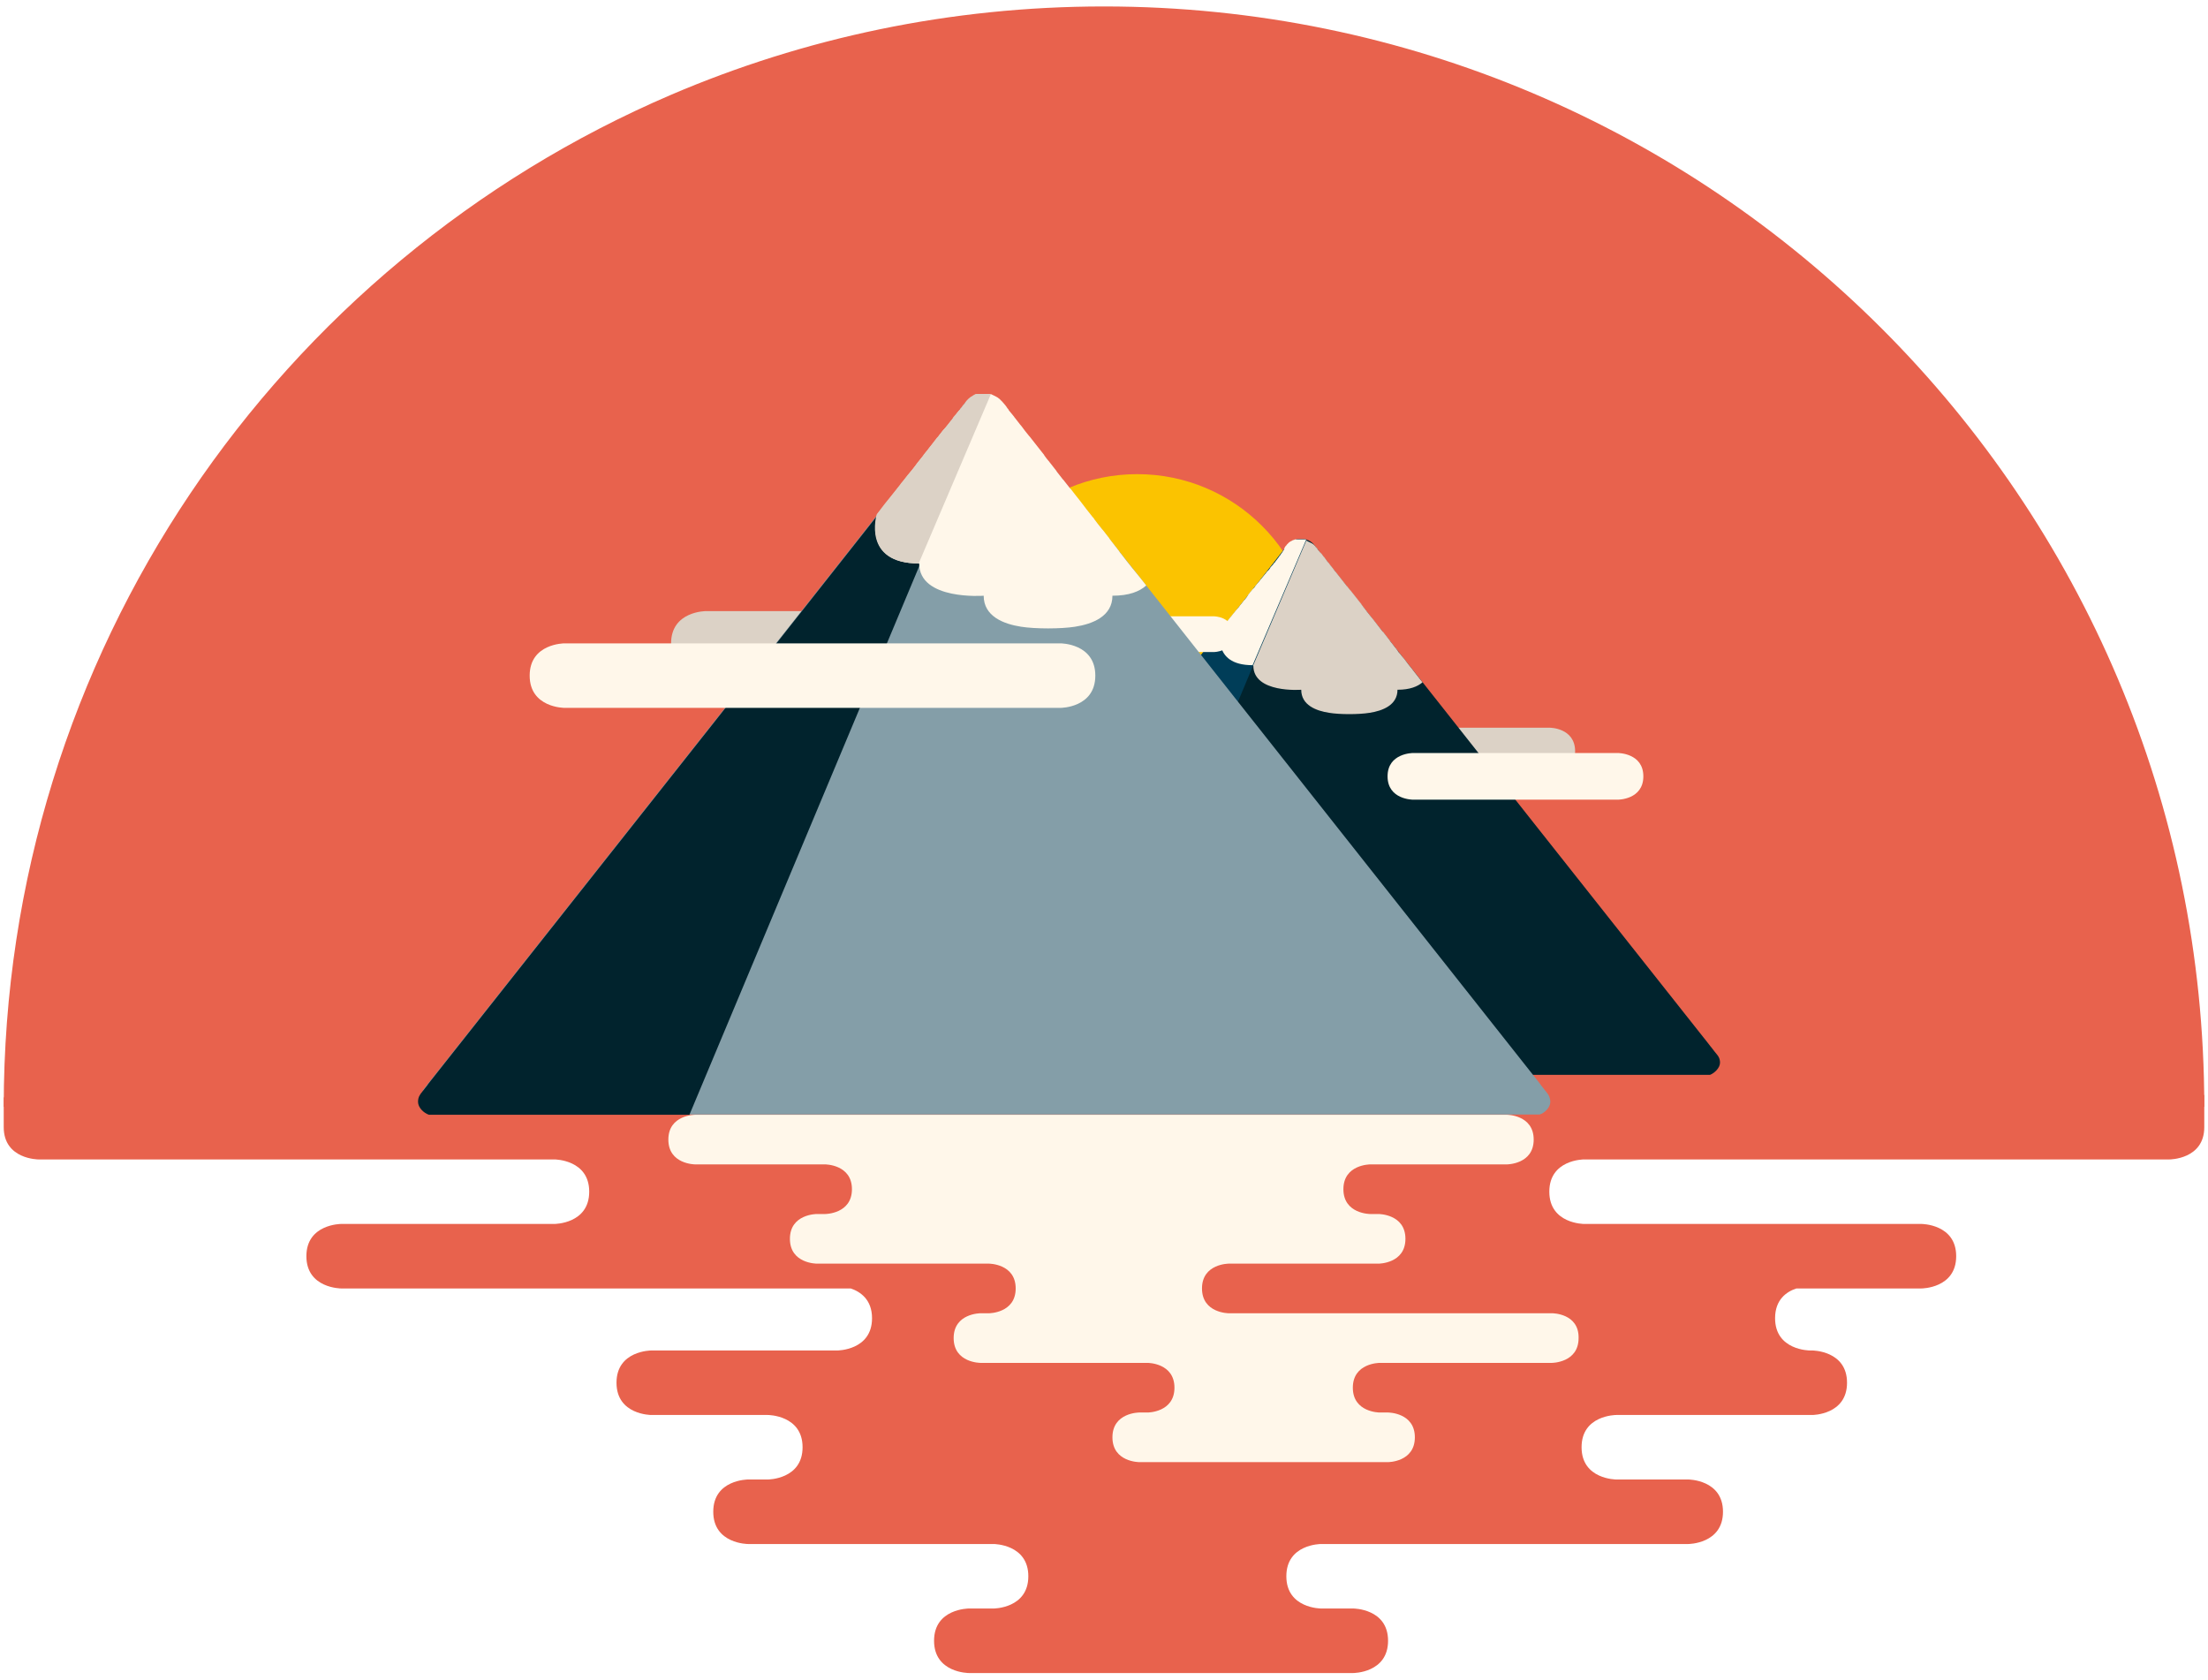
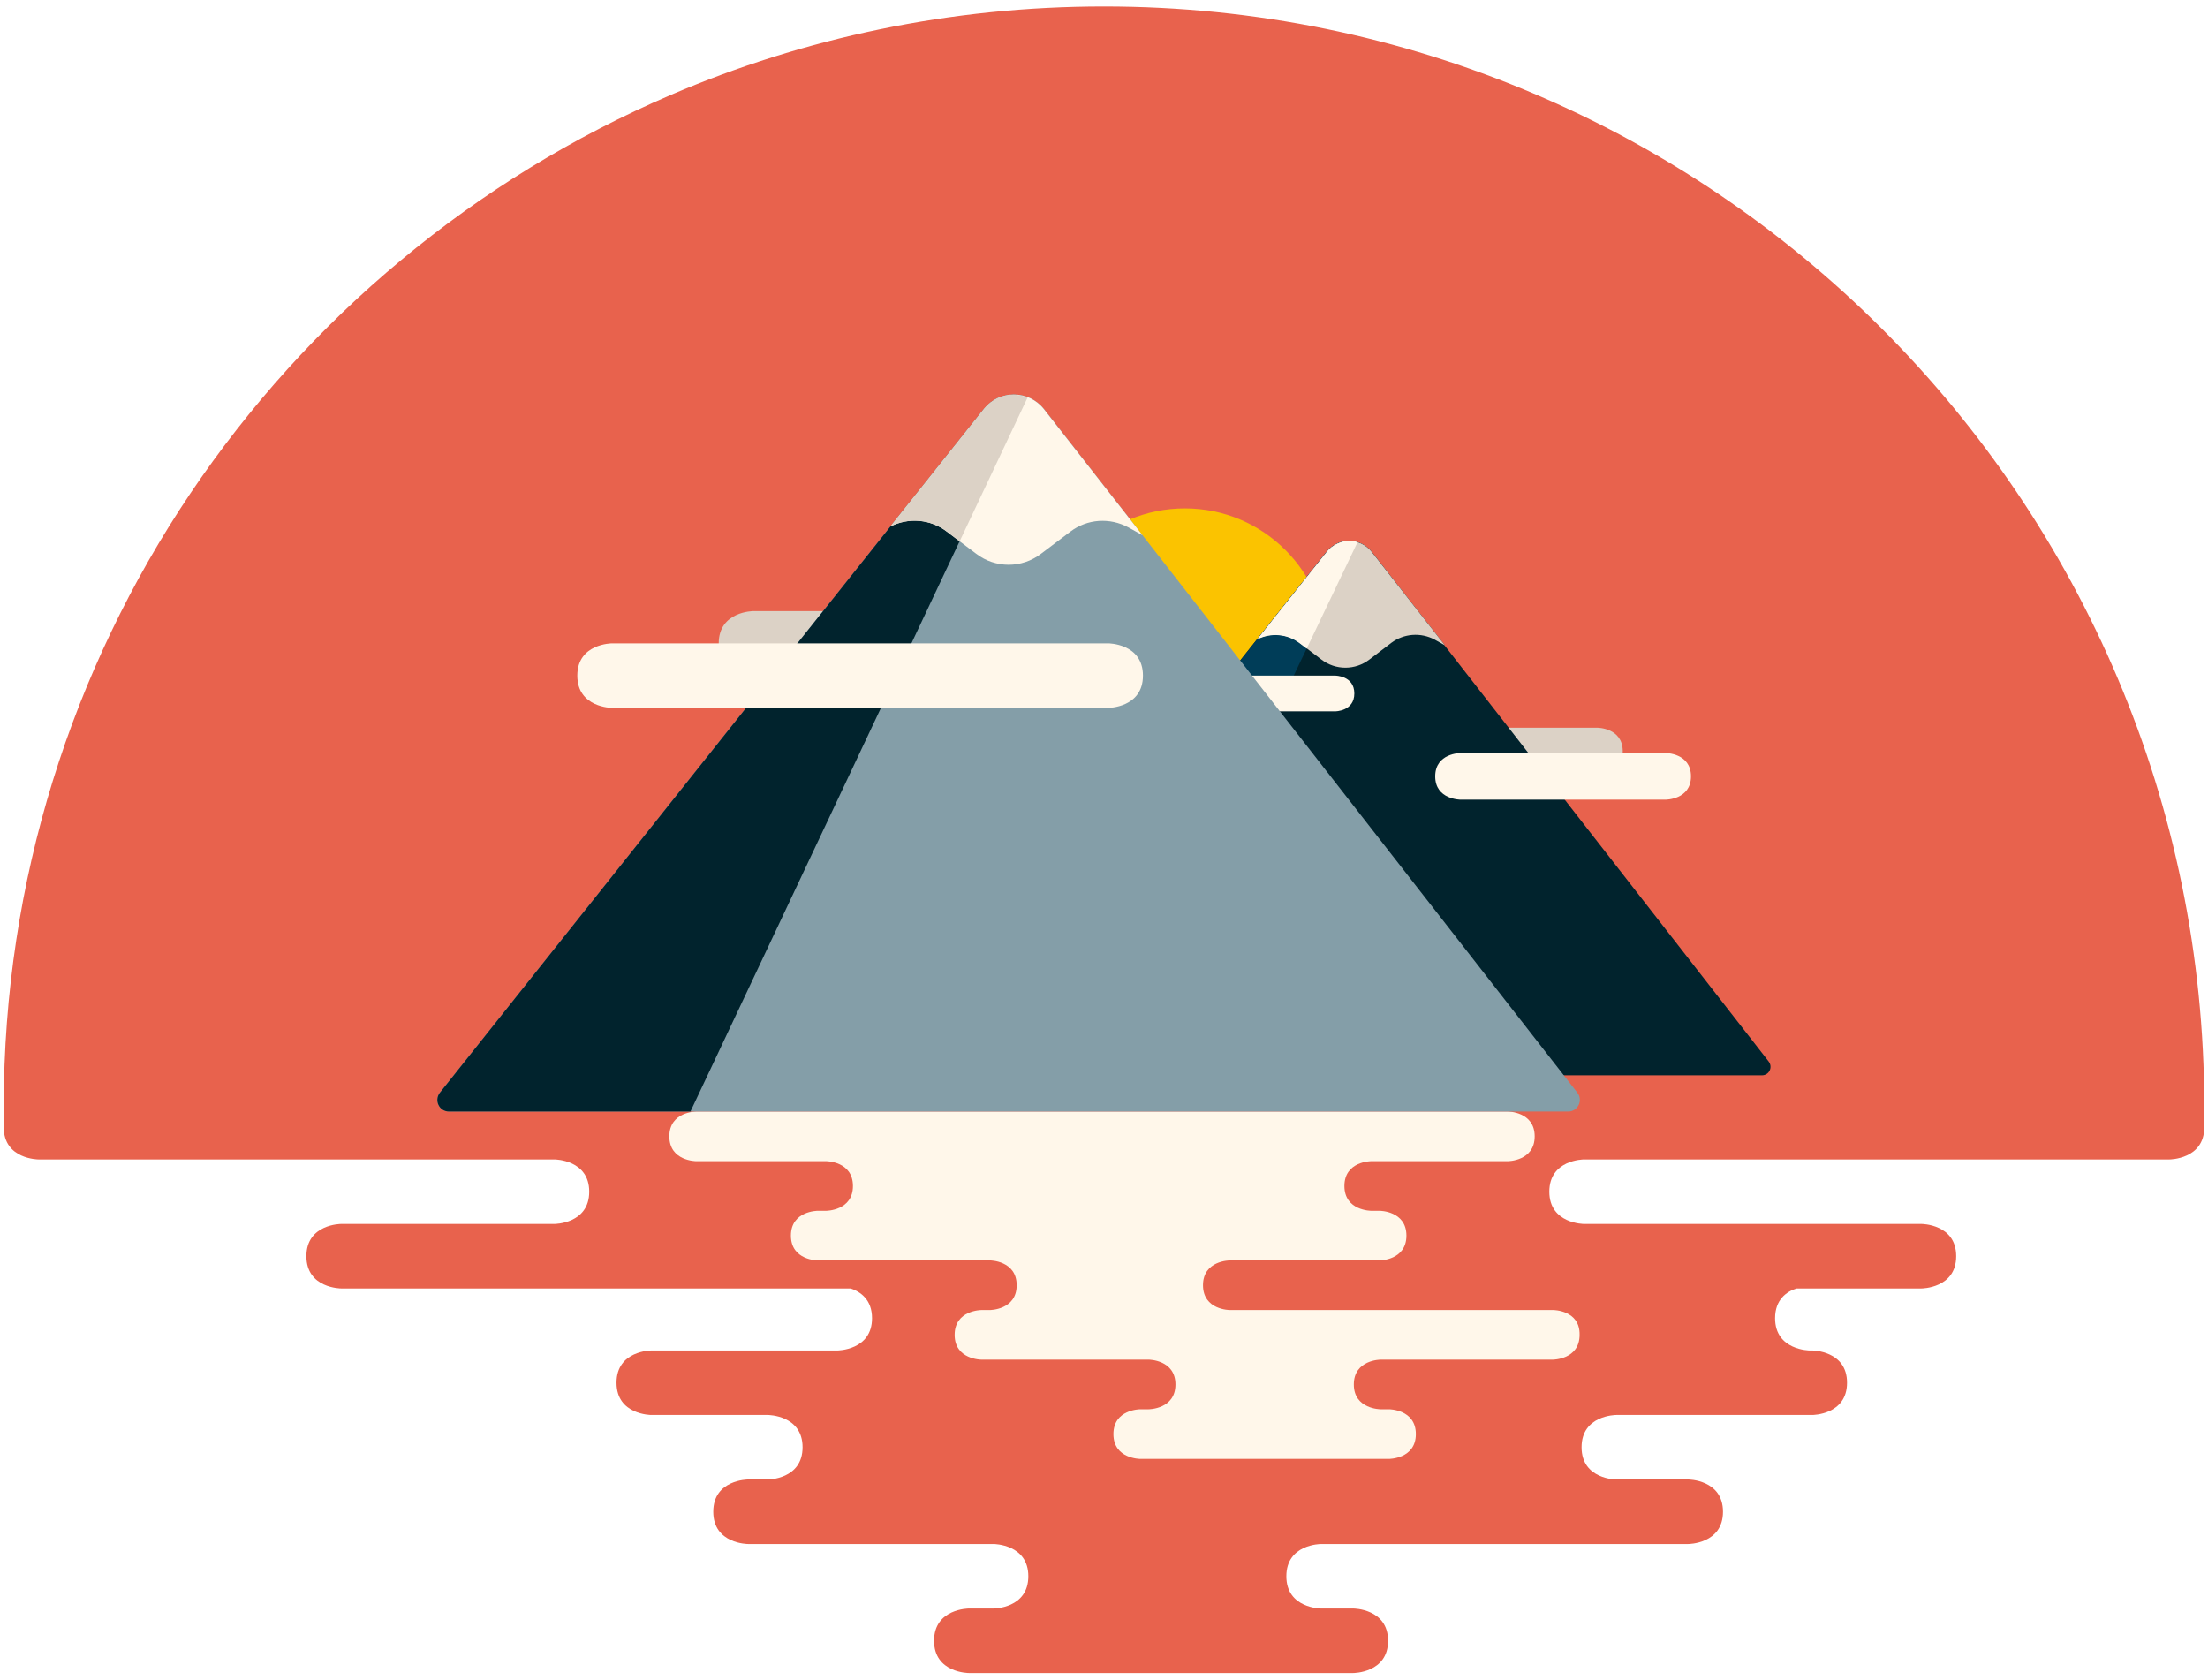
<svg xmlns="http://www.w3.org/2000/svg" version="1.1" id="Layer_1" x="0px" y="0px" viewBox="0 0 890 676.9" style="enable-background:new 0 0 890 676.9;" xml:space="preserve">
  <style type="text/css">
- 	.st0{fill:#E8624D;}
- 	.st1{fill:#DCD2C6;}
+ 	.st0{fill:#FFB000;}
+ 	.st1{fill:#E8624D;}
	.st2{fill:#FBC300;}
- 	.st3{fill:#01232D;}
- 	.st4{fill:#FFF7EA;}
+ 	.st3{fill:#DCD2C6;}
+ 	.st4{fill:#01232D;}
	.st5{fill:#003D58;}
- 	.st6{fill:#849EA8;}
+ 	.st6{fill:#FFF7EA;}
+ 	.st7{fill:#849EA8;}
</style>
+   <circle class="st0" cx="477.6" cy="262.2" r="71.1" />
+   <path class="st1" d="M270.5,38.2C324,15.3,383,2.6,445,2.6c244.9,0,443.5,198.6,443.5,443.5c0.5-0.5-886.5-0.5-887,0  C1.5,263.1,112.3,106,270.5,38.2" />
+   <path class="st1" d="M774.5,493.3h-136c0,0-14,0-14-13c0-12.9,13.7-13,14-13h236c0,0,14,0,14-13s0-13,0-13h-662h-12l-213,1  c0,0,0-1,0,12s14,13,14,13h208c0.2,0,14,0.1,14,13c0,13-14,13-14,13h-86c0,0-14,0-14,13c0,13,14,13,14,13h205.4  c3.9,1.3,8.6,4.5,8.6,12c0,13-14,13-14,13h-75c0,0-14,0-14,13s14,13,14,13h47c0.2,0,14,0.1,14,13c0,13-14,13-14,13h-8  c0,0-14,0-14,13s14,13,14,13h99c0.2,0,14,0.1,14,13c0,13-14,13-14,13h-10c0,0-14,0-14,13s14,13,14,13h39h9h107c0,0,14,0,14-13  s-14-13-14-13h-13c0,0-14,0-14-13c0-12.9,13.7-13,14-13h148c0,0,14,0,14-13s-14-13-14-13h-29c0,0-14,0-14-13c0-12.9,13.7-13,14-13  h79c0,0,14,0,14-13s-14-13-14-13h-1c0,0-14,0-14-13c0-7.5,4.6-10.7,8.6-12h50.4c0,0,14,0,14-13C788.5,493.3,774.5,493.3,774.5,493.3  z" />
+   <circle class="st2" cx="477.6" cy="262.2" r="57.3" />
+   <path class="st3" d="M643.9,293.3H522.1l0,0h-23.2c0,0-10.1,0-10.1,9.4s10.1,9.4,10.1,9.4h121.8l0,0h23.2c0,0,10.2,0,10.2-9.4  C654,293.3,643.9,293.3,643.9,293.3z" />
  <g>
-     <path class="st0" d="M270.5,38.2C324,15.3,383,2.6,445,2.6c244.9,0,443.5,198.6,443.5,443.5c0.5-0.5-886.5-0.5-887,0   C1.5,263.1,112.3,106,270.5,38.2" />
-     <path class="st0" d="M774.5,493.3h-136c0,0-14,0-14-13c0-12.9,13.7-13,14-13h236c0,0,14,0,14-13s0-13,0-13h-662h-12l-213,1   c0,0,0-1,0,12s14,13,14,13h208c0.2,0,14,0.1,14,13c0,13-14,13-14,13h-86c0,0-14,0-14,13c0,13,14,13,14,13h205.4   c3.9,1.3,8.6,4.5,8.6,12c0,13-14,13-14,13h-75c0,0-14,0-14,13s14,13,14,13h47c0.2,0,14,0.1,14,13c0,13-14,13-14,13h-8   c0,0-14,0-14,13s14,13,14,13h99c0.2,0,14,0.1,14,13c0,13-14,13-14,13h-10c0,0-14,0-14,13s14,13,14,13h39h9h107c0,0,14,0,14-13   s-14-13-14-13h-13c0,0-14,0-14-13c0-12.9,13.7-13,14-13h148c0,0,14,0,14-13s-14-13-14-13h-29c0,0-14,0-14-13c0-12.9,13.7-13,14-13   h79c0,0,14,0,14-13s-14-13-14-13h-1c0,0-14,0-14-13c0-7.5,4.6-10.7,8.6-12h50.4c0,0,14,0,14-13   C788.5,493.3,774.5,493.3,774.5,493.3z" />
-     <path class="st1" d="M624.7,293.3l-121.8,0v0h-23.2c0,0-10.1,0-10.1,9.4c0,9.4,10.1,9.4,10.1,9.4h121.8l0,0h23.2   c0,0,10.2,0,10.2-9.4C634.8,293.3,624.7,293.3,624.7,293.3z" />
-     <circle class="st2" cx="458.4" cy="262.2" r="71.1" />
-     <path class="st3" d="M693.3,428.3c0-0.9-0.2-1.7-0.6-2.4c-0.1-0.1-0.3-0.5-0.4-0.6c-0.8-1-1.7-2.1-2.6-3.3h0c0-0.1-0.1-0.1-0.1-0.1   c-0.3-0.4-0.7-0.9-1-1.3C660.3,384.9,578.8,281.9,529.2,219c-1.4-1.3-2.6-1.6-3.5-1.6c-0.4,0-1.6,0-2.3,0c-1.2,0-3.3,0.6-5.6,3.9   c-3.7,5.2-167.3,211.9-167.3,211.9h130.3h43.7h161h0.1h0.8h1.9c0.3,0,0.6,0,1,0C691.1,432.5,693.3,430.4,693.3,428.3z" />
-     <path class="st4" d="M652.2,303.5l-59.5,0v0h-23.2c0,0-10.2,0-10.2,9.4c0,9.4,10.2,9.4,10.2,9.4h82.7c0,0,10.2,0,10.2-9.4   C662.4,303.5,652.2,303.5,652.2,303.5z" />
-     <path class="st1" d="M517.6,221.5c0,0-0.1,0.1-0.1,0.1c0,0-0.1,0.1-0.1,0.1c0,0.1-0.1,0.1-0.1,0.2c0,0.1-0.1,0.1-0.1,0.2   c0,0.1-0.1,0.1-0.1,0.2c-0.1,0.1-0.1,0.2-0.2,0.2c0,0.1-0.1,0.1-0.1,0.2c-0.1,0.1-0.1,0.2-0.2,0.3c-0.1,0.1-0.1,0.1-0.2,0.2   c-0.1,0.1-0.2,0.2-0.2,0.3c-0.1,0.1-0.1,0.1-0.2,0.2c-0.1,0.1-0.2,0.2-0.3,0.4c-0.1,0.1-0.1,0.2-0.2,0.3c-0.1,0.1-0.2,0.2-0.3,0.3   c-0.1,0.1-0.2,0.3-0.3,0.4c-0.1,0.1-0.1,0.2-0.2,0.3c-0.1,0.2-0.2,0.3-0.4,0.5c-0.1,0.1-0.2,0.2-0.3,0.4c-0.1,0.1-0.2,0.3-0.3,0.4   c-0.1,0.1-0.2,0.3-0.3,0.4c-0.1,0.1-0.2,0.2-0.3,0.4c-0.2,0.2-0.3,0.4-0.5,0.6c0,0-0.1,0.1-0.1,0.1c-0.2,0.3-0.4,0.5-0.6,0.8   c-0.1,0.1-0.1,0.2-0.2,0.3c-0.2,0.2-0.3,0.4-0.5,0.7c-0.1,0.1-0.2,0.2-0.3,0.3c-4.4,5.6-10.7,13.6-18.3,23.3   c0,0-4.5,14.7,12.6,14.7c0,11.2,19.3,9.7,19.3,9.7c0,6.2,6,8.5,11.3,9.3c4.2,0.7,11.9,0.7,16.2,0c5.3-0.8,11.3-3.1,11.3-9.3   c5,0,8.1-1.3,10.1-3c0,0-0.1-0.1-0.1-0.1c-1.2-1.5-2.4-3.1-3.6-4.6c-0.1-0.1-0.2-0.3-0.3-0.4c-1.2-1.5-2.4-3-3.5-4.5   c0,0-0.1-0.1-0.1-0.1c-0.1-0.2-0.3-0.3-0.4-0.5c-0.1-0.1-0.1-0.2-0.2-0.2c-0.2-0.3-0.5-0.6-0.7-0.9c-0.2-0.2-0.4-0.5-0.6-0.7   c-0.2-0.2-0.4-0.4-0.5-0.7c-0.2-0.2-0.3-0.4-0.5-0.7c-0.2-0.2-0.3-0.4-0.5-0.6c0,0-0.1-0.1-0.1-0.1c-0.6-0.8-1.2-1.6-1.8-2.3   c0-0.1-0.1-0.1-0.1-0.2c-0.1-0.1-0.2-0.2-0.3-0.4c-0.7-0.9-1.4-1.8-2.1-2.7c-0.1-0.1-0.2-0.3-0.3-0.4c-0.1-0.1-0.2-0.2-0.3-0.3   c-0.1-0.1-0.1-0.1-0.2-0.2c-1.1-1.4-2.1-2.7-3.1-4c-0.2-0.3-0.5-0.6-0.7-0.9c-0.3-0.4-0.6-0.7-0.9-1.1c0,0,0,0,0,0   c-0.5-0.7-1.1-1.3-1.6-2c0-0.1-0.1-0.1-0.1-0.2c-0.1-0.1-0.1-0.2-0.2-0.2c-0.1-0.1-0.2-0.2-0.2-0.3c-0.6-0.7-1.1-1.4-1.6-2.1   c0,0,0,0,0,0c0-0.1-0.1-0.1-0.1-0.2c0,0-0.1-0.1-0.1-0.1c-0.6-0.8-1.3-1.6-1.9-2.4c0,0,0,0,0,0c0,0,0,0,0,0   c-0.6-0.8-1.3-1.6-1.9-2.4c-0.1-0.1-0.2-0.3-0.3-0.4c-0.1-0.1-0.2-0.2-0.3-0.3c-0.4-0.5-0.7-0.9-1.1-1.4c-0.1-0.1-0.2-0.2-0.3-0.3   c0,0,0,0,0,0c-1.6-2.1-3.1-3.9-4.4-5.6c0,0,0-0.1-0.1-0.1c0,0-0.1-0.1-0.1-0.1c0,0-0.1-0.1-0.3-0.4c-0.6-0.8-1.2-1.6-1.8-2.3   c-0.1-0.1-0.1-0.2-0.2-0.3c-0.1-0.2-0.3-0.4-0.4-0.5c-0.1-0.1-0.1-0.2-0.2-0.2c-0.1-0.2-0.3-0.3-0.4-0.5c-0.1-0.1-0.2-0.2-0.2-0.3   c-0.1-0.1-0.2-0.2-0.3-0.4c-0.1-0.1-0.2-0.2-0.2-0.3c-0.1-0.1-0.2-0.2-0.3-0.4c-0.1-0.1-0.1-0.1-0.2-0.2c-0.3-0.4-0.7-0.8-0.9-1.2   c0,0-0.1-0.1-0.1-0.1c-0.1-0.1-0.1-0.1-0.2-0.2c-0.1-0.1-0.1-0.2-0.2-0.2c0,0-0.1-0.1-0.1-0.1c-0.1-0.1-0.1-0.2-0.2-0.2   c0,0-0.1-0.1-0.1-0.1c0-0.1-0.1-0.1-0.1-0.2c0,0-0.1-0.1-0.1-0.1c0-0.1-0.1-0.1-0.1-0.1c0,0,0,0-0.1-0.1c0-0.1-0.1-0.1-0.1-0.1   c-0.1-0.2-0.3-0.4-0.4-0.6c0-0.1-0.1-0.1-0.1-0.2c-0.1-0.1-0.2-0.2-0.3-0.3c-0.1-0.1-0.1-0.1-0.2-0.2c-0.1-0.1-0.2-0.2-0.2-0.3   c-0.1-0.1-0.1-0.1-0.2-0.2c-0.1-0.1-0.2-0.2-0.2-0.2c-0.1-0.1-0.1-0.1-0.2-0.2c-0.1-0.1-0.1-0.1-0.2-0.2c-0.1-0.1-0.1-0.1-0.2-0.1   c-0.1-0.1-0.1-0.1-0.2-0.2c-0.1,0-0.1-0.1-0.2-0.1c-0.1,0-0.1-0.1-0.2-0.1c-0.1,0-0.1-0.1-0.2-0.1c-0.1,0-0.1-0.1-0.2-0.1   c-0.1,0-0.1-0.1-0.2-0.1c-0.1,0-0.1-0.1-0.2-0.1c-0.1,0-0.1-0.1-0.2-0.1c-0.1,0-0.1-0.1-0.2-0.1c-0.1,0-0.1,0-0.2-0.1   c-0.1,0-0.1,0-0.2-0.1c-0.1,0-0.1,0-0.1-0.1c-0.1,0-0.1,0-0.2-0.1c0,0-0.1,0-0.1,0c0,0-0.1,0-0.1,0c0,0-0.1,0-0.1,0   c0,0-0.1,0-0.1,0c0,0-0.1,0-0.1,0c0,0-0.1,0-0.1,0c0,0-0.1,0-0.1,0c0,0-0.1,0-0.1,0c0,0,0,0-0.1,0c-0.4,0-1.5,0-2.2,0   c0,0-0.1,0-0.1,0c0,0-0.1,0-0.1,0c0,0-0.1,0-0.1,0c0,0-0.1,0-0.1,0c0,0-0.1,0-0.1,0c0,0-0.1,0-0.1,0c0,0-0.1,0-0.1,0   c0,0-0.1,0-0.1,0c-0.1,0-0.1,0-0.2,0c0,0-0.1,0-0.1,0c-0.1,0-0.1,0-0.2,0.1c-0.1,0-0.1,0-0.2,0.1c-0.1,0-0.1,0.1-0.2,0.1   c-0.1,0-0.1,0.1-0.2,0.1c-0.1,0-0.1,0.1-0.2,0.1c-0.1,0-0.1,0.1-0.2,0.1c-0.1,0-0.1,0.1-0.2,0.1c-0.1,0-0.1,0.1-0.2,0.1   c-0.1,0-0.1,0.1-0.2,0.1c-0.1,0-0.1,0.1-0.2,0.1c-0.1,0.1-0.1,0.1-0.2,0.2c-0.1,0-0.1,0.1-0.2,0.1c-0.1,0.1-0.1,0.1-0.2,0.2   c-0.1,0.1-0.1,0.1-0.2,0.2c-0.1,0.1-0.1,0.2-0.2,0.2c-0.1,0.1-0.1,0.1-0.2,0.2c-0.1,0.1-0.2,0.2-0.2,0.3c-0.1,0.1-0.1,0.1-0.2,0.2   c-0.1,0.1-0.2,0.2-0.3,0.4c0,0.1-0.1,0.1-0.1,0.2c-0.1,0.2-0.3,0.4-0.4,0.6C517.8,221.3,517.7,221.4,517.6,221.5   C517.7,221.4,517.6,221.5,517.6,221.5z" />
-     <path class="st5" d="M526.7,217.5c-0.4-0.1-0.8-0.2-1.1-0.2c-0.4,0-1.6,0-2.3,0c-1.2,0-3.3,0.6-5.6,3.9   c-3.7,5.2-167.3,211.9-167.3,211.9H436L505,268.5L526.7,217.5z" />
-     <path class="st4" d="M517.7,221.4c0,0-0.1,0.1-0.1,0.1c0,0-0.1,0.1-0.1,0.1c0,0,0,0,0,0c-0.1,0.1-0.2,0.3-0.3,0.4c0,0,0,0,0,0   c0,0,0,0,0,0.1c-0.1,0.1-0.2,0.2-0.3,0.4c0,0.1-0.1,0.1-0.1,0.2c0,0,0,0,0,0c-0.2,0.2-0.4,0.5-0.6,0.8c0,0.1-0.1,0.1-0.1,0.2   c0,0,0,0,0,0c-0.1,0.1-0.2,0.2-0.3,0.3c0,0,0,0,0,0c-0.1,0.1-0.1,0.2-0.2,0.3c0,0,0,0,0,0c-0.1,0.1-0.1,0.2-0.2,0.3c0,0,0,0,0,0   c-0.1,0.1-0.2,0.3-0.3,0.4c0,0,0,0,0,0c-0.3,0.4-0.6,0.8-1,1.3c0,0.1-0.1,0.1-0.1,0.2c0,0,0,0.1-0.1,0.1c-0.1,0.1-0.2,0.2-0.3,0.3   c0,0,0,0,0,0c-0.1,0.1-0.2,0.2-0.3,0.4c0,0,0,0-0.1,0.1c-0.1,0.2-0.2,0.3-0.4,0.5c0,0,0,0.1-0.1,0.1c0,0-0.1,0.1-0.1,0.1   c-0.2,0.2-0.4,0.5-0.6,0.7c0,0,0,0,0,0.1c-0.1,0.1-0.1,0.2-0.2,0.3c-0.1,0.1-0.2,0.2-0.3,0.4c-0.1,0.1-0.1,0.2-0.2,0.2   c0,0,0,0-0.1,0.1c-0.1,0.1-0.2,0.2-0.3,0.3c-0.1,0.1-0.1,0.2-0.2,0.2c-0.2,0.2-0.4,0.5-0.5,0.7c-0.1,0.1-0.2,0.2-0.3,0.3   c-0.2,0.3-0.5,0.6-0.8,1c0,0,0,0,0,0c-0.3,0.4-0.6,0.7-0.9,1.1c-0.1,0.1-0.1,0.1-0.2,0.2c-0.2,0.3-0.4,0.6-0.7,0.9   c-0.2,0.2-0.4,0.5-0.6,0.7c-0.1,0.2-0.3,0.3-0.4,0.5c-0.2,0.2-0.4,0.5-0.5,0.7c-0.2,0.3-0.4,0.6-0.7,0.8c-0.1,0.1-0.2,0.2-0.3,0.3   c-0.3,0.4-0.6,0.7-0.9,1.1c-0.1,0.1-0.2,0.2-0.2,0.3c-0.3,0.3-0.6,0.7-0.8,1.1c-0.1,0.2-0.3,0.4-0.4,0.6c-0.3,0.3-0.5,0.7-0.8,1   c-0.1,0.1-0.2,0.2-0.3,0.3c-0.3,0.4-0.7,0.9-1,1.3c0,0,0,0,0,0c-0.4,0.4-0.7,0.9-1.1,1.4c-0.2,0.2-0.4,0.5-0.6,0.7   c-0.2,0.2-0.4,0.5-0.6,0.7c-0.7,0.9-1.4,1.7-2.1,2.6c-0.7,0.8-1.3,1.7-2,2.5c-0.2,0.3-0.4,0.6-0.7,0.9c-0.3,0.4-0.7,0.8-1,1.3   c0,0-4.5,14.7,12.6,14.7l0,0l21.6-50.6c0,0,0,0,0,0c-0.2-0.1-0.4-0.1-0.5-0.1c0,0,0,0,0,0c-0.2,0-0.3,0-0.5,0c0,0,0,0-0.1,0   c0,0,0,0,0,0c-0.1,0-0.1,0-0.2,0c0,0,0,0,0,0c-0.4,0-0.9,0-1.4,0c-0.2,0-0.4,0-0.6,0c0,0-0.1,0-0.2,0c0,0-0.1,0-0.1,0   c0,0,0,0-0.1,0c0,0-0.1,0-0.1,0c0,0-0.1,0-0.1,0c0,0-0.1,0-0.1,0c0,0,0,0,0,0c0,0-0.1,0-0.1,0c0,0-0.1,0-0.1,0c0,0,0,0,0,0   c0,0-0.1,0-0.1,0c0,0-0.1,0-0.1,0c0,0,0,0,0,0c0,0-0.1,0-0.1,0c-0.1,0-0.1,0-0.2,0.1c-0.1,0-0.1,0-0.2,0.1c0,0-0.1,0-0.1,0   c0,0,0,0-0.1,0c-0.1,0-0.1,0-0.2,0.1c0,0-0.1,0-0.1,0c0,0-0.1,0-0.1,0.1c-0.1,0-0.1,0.1-0.2,0.1c-0.1,0-0.1,0.1-0.2,0.1   c-0.1,0-0.1,0.1-0.2,0.1c-0.1,0-0.1,0.1-0.2,0.1c0,0,0,0,0,0c-0.1,0-0.1,0.1-0.2,0.1c-0.1,0.1-0.1,0.1-0.2,0.2   c-0.1,0-0.1,0.1-0.2,0.1c-0.1,0-0.1,0.1-0.2,0.2c0,0,0,0,0,0c-0.1,0.1-0.1,0.1-0.2,0.2c0,0,0,0-0.1,0.1c-0.1,0.1-0.1,0.1-0.2,0.2   c-0.1,0.1-0.1,0.1-0.2,0.2c0,0-0.1,0.1-0.1,0.2c0,0-0.1,0.1-0.1,0.1c-0.1,0.1-0.1,0.1-0.2,0.2c-0.1,0.1-0.2,0.2-0.3,0.4   c0,0.1-0.1,0.1-0.1,0.2c-0.1,0.2-0.3,0.4-0.4,0.6C517.8,221.3,517.7,221.4,517.7,221.4C517.7,221.4,517.7,221.4,517.7,221.4z" />
-     <path class="st1" d="M412.5,246.3l-128,0c0,0-14,0-14,13s14,13,14,13l128,0V246.3z" />
-     <path class="st4" d="M418.8,248.4l70.5,0c0,0,7.7,0,7.7,7.2s-7.7,7.2-7.7,7.2l-70.5,0L418.8,248.4z" />
-     <path class="st4" d="M625.7,529.3H507.5h-12.2l0,0c0,0-10.8,0-10.8-10c0-10,10.8-10,10.8-10l0,0h60.4c0,0,10.8,0,10.8-10   c0-10-10.8-10-10.8-10h-3.4l0,0c0,0-10.8,0-10.8-10c0-10,10.8-10,10.8-10l55.7,0h-0.6c0,0,10.8,0,10.8-10c0-10-10.8-10-10.8-10   l-65.6,0l-132.8,0c0,0,0,0,0,0l-64,0c0,0,0,0,0,0l-64.8,0c0,0-10.8,0-10.8,10c0,10,10.8,10,10.8,10h-0.6l53,0c0,0,10.8,0,10.8,10   c0,10-10.8,10-10.8,10l0,0h-3.4c0,0-10.8,0-10.8,10c0,10,10.8,10,10.8,10h69.4l0,0c0,0,10.8,0,10.8,10c0,10-10.8,10-10.8,10l0,0   h-3.4c0,0-10.8,0-10.8,10c0,10,10.8,10,10.8,10h45.2l22.2,0c0,0,10.8,0,10.8,10c0,10-10.8,10-10.8,10l0,0h-3.4c0,0-10.8,0-10.8,10   s10.8,10,10.8,10h42.2h15.9h42.2c0,0,10.8,0,10.8-10s-10.8-10-10.8-10h-3.4l0,0c0,0-10.8,0-10.8-10c0-10,10.8-10,10.8-10l0,0h69.4   c0,0,10.8,0,10.8-10C636.5,529.3,625.7,529.3,625.7,529.3z" />
-     <path class="st6" d="M624.9,444.1c0-1-0.3-1.9-0.7-2.7c-0.1-0.1-0.2-0.4-0.3-0.5c-0.9-1.1-1.9-2.4-2.9-3.7h0c0-0.1-0.1-0.1-0.1-0.2   c-0.4-0.5-0.7-0.9-1.1-1.4c-44.2-55.9-209.9-265.3-214.2-271.4c-3.1-4.3-5.8-5.2-7.4-5.3c-0.6,0-2.1,0-3,0c-1.6,0-4.4,0.8-7.6,5.3   c-4.5,6.3-182.6,231.5-217,275c-1.2,1.5,7,10,7,10h219h220h0.1h0.9c0.4,0,1.1,0,2,0c0.3,0,0.7,0,1,0   C622.6,448.6,624.9,446.4,624.9,444.1z" />
-     <path class="st3" d="M396.5,166.3V159c0,0,0,0,0,0c-0.5,0-1,0-1.4,0c-0.1,0-0.2,0-0.2,0c0,0-0.1,0-0.1,0c-0.1,0-0.1,0-0.2,0   c-0.1,0-0.1,0-0.2,0c-0.1,0-0.1,0-0.2,0c-0.1,0-0.1,0-0.2,0c-0.1,0-0.1,0-0.2,0c-0.1,0-0.1,0-0.2,0c-0.1,0-0.1,0-0.2,0.1   c-0.1,0-0.1,0-0.2,0.1c-0.1,0-0.1,0.1-0.2,0.1c-0.1,0-0.1,0.1-0.2,0.1c-0.1,0-0.2,0.1-0.2,0.1c-0.1,0-0.1,0.1-0.2,0.1   c-0.1,0-0.2,0.1-0.2,0.1c-0.1,0-0.2,0.1-0.2,0.1c-0.1,0-0.2,0.1-0.3,0.2c-0.1,0-0.2,0.1-0.2,0.2c-0.1,0.1-0.2,0.1-0.3,0.2   c-0.1,0.1-0.2,0.1-0.2,0.2c-0.1,0.1-0.2,0.1-0.3,0.2c-0.1,0.1-0.2,0.1-0.2,0.2c-0.1,0.1-0.2,0.2-0.3,0.3c-0.1,0.1-0.2,0.1-0.2,0.2   c-0.1,0.1-0.2,0.2-0.3,0.3c-0.1,0.1-0.2,0.2-0.2,0.2c-0.1,0.1-0.2,0.2-0.3,0.4c-0.1,0.1-0.2,0.2-0.2,0.3c-0.1,0.1-0.3,0.3-0.4,0.5   c-0.1,0.1-0.1,0.2-0.2,0.2c-0.2,0.2-0.4,0.5-0.6,0.8c-4.3,6.1-170,215.5-214.2,271.4c-0.4,0.5-0.8,1-1.1,1.4c0,0.1-0.1,0.1-0.1,0.2   h0c-1,1.3-2,2.6-2.9,3.7c0,0.1-0.2,0.4-0.3,0.5c-0.5,0.8-0.7,1.7-0.7,2.7c0,2.3,2.3,4.5,4.4,5.2c0.3,0,0.7,0,1,0c0.9,0,1.6,0,2,0   h0.9h0.1h101l93-222L396.5,166.3z" />
-     <path class="st4" d="M387.3,164.6c0,0.1-0.1,0.1-0.1,0.2c0,0-0.1,0.1-0.1,0.2c-0.1,0.1-0.1,0.2-0.2,0.2c-0.1,0.1-0.1,0.1-0.2,0.2   c-0.1,0.1-0.1,0.2-0.2,0.2c-0.1,0.1-0.2,0.2-0.2,0.3c-0.1,0.1-0.1,0.2-0.2,0.2c-0.1,0.1-0.2,0.2-0.3,0.4c-0.1,0.1-0.1,0.2-0.2,0.3   c-0.1,0.1-0.2,0.3-0.3,0.4c-0.1,0.1-0.1,0.2-0.2,0.3c-0.1,0.2-0.3,0.3-0.4,0.5c-0.1,0.1-0.2,0.2-0.3,0.4c-0.1,0.1-0.2,0.3-0.3,0.4   c-0.1,0.2-0.3,0.4-0.4,0.5c-0.1,0.1-0.2,0.2-0.3,0.3c-0.2,0.2-0.3,0.4-0.5,0.6c-0.1,0.2-0.2,0.3-0.4,0.5c-0.1,0.2-0.3,0.3-0.4,0.5   c-0.1,0.2-0.3,0.4-0.5,0.6c-0.1,0.2-0.2,0.3-0.4,0.5c-0.2,0.3-0.4,0.6-0.7,0.8c0,0-0.1,0.1-0.1,0.1c-0.3,0.3-0.5,0.7-0.8,1   c-0.1,0.1-0.2,0.3-0.3,0.4c-0.2,0.3-0.5,0.6-0.7,0.9c-0.1,0.2-0.2,0.3-0.4,0.5c-5.9,7.6-14.4,18.3-24.6,31.3   c0,0-6.1,19.8,16.9,19.8c0,15,26,13,26,13c0,8.3,8,11.4,15.1,12.5c5.7,0.9,16,0.9,21.7,0c7.1-1.1,15.1-4.2,15.1-12.5   c6.7,0,10.9-1.7,13.6-4.1c0-0.1-0.1-0.1-0.1-0.2c-1.6-2.1-3.3-4.1-4.9-6.1c-0.2-0.2-0.3-0.4-0.5-0.6c-1.6-2-3.2-4-4.7-6   c0,0-0.1-0.1-0.1-0.1c-0.2-0.2-0.4-0.5-0.5-0.7c-0.1-0.1-0.2-0.2-0.2-0.3c-0.3-0.4-0.7-0.8-1-1.3c-0.3-0.3-0.5-0.6-0.8-1   c-0.2-0.3-0.5-0.6-0.7-0.9c-0.2-0.3-0.5-0.6-0.7-0.9c-0.2-0.3-0.4-0.5-0.6-0.8c0-0.1-0.1-0.1-0.1-0.2c-0.8-1.1-1.7-2.1-2.5-3.2   c-0.1-0.1-0.1-0.2-0.2-0.2c-0.1-0.2-0.3-0.3-0.4-0.5c-1-1.2-1.9-2.4-2.8-3.6c-0.1-0.2-0.3-0.4-0.4-0.6c-0.1-0.2-0.2-0.3-0.4-0.4   c-0.1-0.1-0.1-0.2-0.2-0.3c-1.4-1.8-2.9-3.6-4.2-5.4c-0.3-0.4-0.7-0.9-1-1.3c-0.4-0.5-0.8-1-1.2-1.5c0,0,0,0,0,0   c-0.7-0.9-1.4-1.8-2.1-2.7c-0.1-0.1-0.1-0.1-0.2-0.2c-0.1-0.1-0.2-0.2-0.3-0.3c-0.1-0.1-0.2-0.3-0.3-0.4c-0.7-0.9-1.5-1.9-2.2-2.8   c0,0,0,0,0,0c-0.1-0.1-0.1-0.2-0.2-0.2c0,0-0.1-0.1-0.1-0.1c-0.9-1.1-1.7-2.2-2.5-3.2c0,0,0,0,0,0c0,0,0,0,0-0.1   c-0.9-1.1-1.7-2.2-2.5-3.2c-0.1-0.2-0.3-0.3-0.4-0.5c-0.1-0.2-0.2-0.3-0.4-0.5c-0.5-0.6-1-1.2-1.4-1.8c-0.1-0.1-0.2-0.3-0.3-0.4   c0,0,0,0,0-0.1c-2.2-2.8-4.2-5.3-5.9-7.5c0,0-0.1-0.1-0.1-0.1c0,0-0.1-0.1-0.1-0.1c0,0-0.2-0.2-0.4-0.5c-0.9-1.1-1.7-2.1-2.4-3.1   c-0.1-0.1-0.2-0.3-0.3-0.4c-0.2-0.2-0.4-0.5-0.6-0.7c-0.1-0.1-0.2-0.2-0.2-0.3c-0.2-0.2-0.3-0.4-0.5-0.6c-0.1-0.1-0.2-0.3-0.3-0.4   c-0.1-0.2-0.3-0.3-0.4-0.5c-0.1-0.1-0.2-0.3-0.3-0.4c-0.1-0.2-0.3-0.3-0.4-0.5c-0.1-0.1-0.2-0.2-0.2-0.3c-0.5-0.6-0.9-1.1-1.3-1.6   c-0.1-0.1-0.1-0.1-0.2-0.2c-0.1-0.1-0.1-0.2-0.2-0.3c-0.1-0.1-0.2-0.2-0.3-0.3c0-0.1-0.1-0.1-0.1-0.2c-0.1-0.1-0.2-0.2-0.2-0.3   c0-0.1-0.1-0.1-0.1-0.2c-0.1-0.1-0.1-0.2-0.2-0.2c0-0.1-0.1-0.1-0.1-0.1c-0.1-0.1-0.1-0.1-0.1-0.2c0,0,0-0.1-0.1-0.1   c-0.1-0.1-0.1-0.1-0.1-0.2c-0.2-0.3-0.4-0.5-0.6-0.8c-0.1-0.1-0.1-0.2-0.2-0.2c-0.1-0.2-0.2-0.3-0.4-0.5c-0.1-0.1-0.1-0.2-0.2-0.2   c-0.1-0.1-0.2-0.3-0.3-0.4c-0.1-0.1-0.2-0.2-0.2-0.2c-0.1-0.1-0.2-0.2-0.3-0.3c-0.1-0.1-0.2-0.1-0.2-0.2c-0.1-0.1-0.2-0.2-0.3-0.3   c-0.1-0.1-0.2-0.1-0.2-0.2c-0.1-0.1-0.2-0.2-0.3-0.2c-0.1-0.1-0.2-0.1-0.2-0.2c-0.1-0.1-0.2-0.1-0.3-0.2c-0.1-0.1-0.2-0.1-0.2-0.1   c-0.1-0.1-0.2-0.1-0.3-0.2c-0.1,0-0.1-0.1-0.2-0.1c-0.1,0-0.2-0.1-0.2-0.1c-0.1,0-0.1-0.1-0.2-0.1c-0.1,0-0.2-0.1-0.2-0.1   c-0.1,0-0.1-0.1-0.2-0.1c-0.1,0-0.1-0.1-0.2-0.1c-0.1,0-0.1,0-0.2-0.1c-0.1,0-0.1,0-0.2-0.1c-0.1,0-0.1,0-0.2-0.1   c-0.1,0-0.1,0-0.2-0.1c-0.1,0-0.1,0-0.2,0c-0.1,0-0.1,0-0.2,0c-0.1,0-0.1,0-0.2,0c-0.1,0-0.1,0-0.2,0c-0.1,0-0.1,0-0.2,0   c-0.1,0-0.1,0-0.2,0c0,0-0.1,0-0.1,0c-0.6,0-2.1,0-3,0c-0.1,0-0.1,0-0.2,0c-0.1,0-0.1,0-0.2,0c-0.1,0-0.1,0-0.2,0   c-0.1,0-0.1,0-0.2,0c-0.1,0-0.1,0-0.2,0c-0.1,0-0.1,0-0.2,0c-0.1,0-0.1,0-0.2,0c-0.1,0-0.1,0-0.2,0c-0.1,0-0.1,0-0.2,0.1   c-0.1,0-0.1,0-0.2,0.1c-0.1,0-0.1,0.1-0.2,0.1c-0.1,0-0.1,0.1-0.2,0.1c-0.1,0-0.2,0.1-0.2,0.1c-0.1,0-0.1,0.1-0.2,0.1   c-0.1,0-0.2,0.1-0.2,0.1c-0.1,0-0.2,0.1-0.2,0.1c-0.1,0.1-0.2,0.1-0.3,0.2c-0.1,0-0.2,0.1-0.2,0.1c-0.1,0.1-0.2,0.1-0.3,0.2   c-0.1,0.1-0.2,0.1-0.2,0.2c-0.1,0.1-0.2,0.1-0.3,0.2c-0.1,0.1-0.2,0.1-0.2,0.2c-0.1,0.1-0.2,0.2-0.3,0.3c-0.1,0.1-0.2,0.1-0.2,0.2   c-0.1,0.1-0.2,0.2-0.3,0.3c-0.1,0.1-0.2,0.2-0.2,0.3c-0.1,0.1-0.2,0.2-0.3,0.4c-0.1,0.1-0.2,0.2-0.2,0.3c-0.1,0.2-0.3,0.3-0.4,0.5   c-0.1,0.1-0.1,0.1-0.2,0.2c-0.2,0.2-0.4,0.5-0.6,0.8c0,0.1-0.1,0.1-0.2,0.2C387.3,164.6,387.3,164.6,387.3,164.6z" />
-     <path class="st1" d="M387.3,164.5c0,0-0.1,0.1-0.1,0.2c0,0-0.1,0.1-0.1,0.1c0,0,0,0,0,0c-0.1,0.2-0.3,0.4-0.5,0.6c0,0,0,0,0,0   c0,0,0,0-0.1,0.1c-0.1,0.2-0.3,0.3-0.4,0.5c-0.1,0.1-0.1,0.1-0.2,0.2c0,0,0,0,0,0c-0.3,0.3-0.5,0.7-0.9,1.1   c-0.1,0.1-0.1,0.2-0.2,0.2c0,0,0,0,0,0c-0.1,0.1-0.2,0.3-0.4,0.5c0,0,0,0,0,0c-0.1,0.1-0.2,0.2-0.3,0.4c0,0,0,0,0,0.1   c-0.1,0.1-0.2,0.2-0.3,0.4c0,0,0,0,0,0c-0.1,0.2-0.3,0.4-0.4,0.5c0,0,0,0,0,0c-0.4,0.5-0.9,1.1-1.3,1.7c-0.1,0.1-0.1,0.2-0.2,0.2   c0,0-0.1,0.1-0.1,0.1c-0.1,0.2-0.2,0.3-0.4,0.5c0,0,0,0,0,0c-0.1,0.2-0.2,0.3-0.4,0.5c0,0,0,0.1-0.1,0.1c-0.2,0.2-0.3,0.4-0.5,0.6   c0,0-0.1,0.1-0.1,0.1c0,0-0.1,0.1-0.1,0.1c-0.3,0.3-0.5,0.6-0.8,1c0,0,0,0.1-0.1,0.1c-0.1,0.1-0.2,0.3-0.3,0.4   c-0.1,0.2-0.3,0.3-0.4,0.5c-0.1,0.1-0.2,0.2-0.2,0.3c0,0-0.1,0.1-0.1,0.1c-0.1,0.2-0.2,0.3-0.4,0.5c-0.1,0.1-0.2,0.2-0.3,0.3   c-0.2,0.3-0.5,0.6-0.7,0.9c-0.1,0.1-0.2,0.3-0.3,0.4c-0.3,0.4-0.7,0.9-1,1.3c0,0,0,0,0,0c-0.4,0.5-0.8,1-1.2,1.5   c-0.1,0.1-0.1,0.2-0.2,0.3c-0.3,0.4-0.6,0.8-0.9,1.1c-0.2,0.3-0.5,0.6-0.7,0.9c-0.2,0.2-0.4,0.5-0.5,0.7c-0.2,0.3-0.5,0.6-0.7,0.9   c-0.3,0.4-0.6,0.7-0.9,1.1c-0.1,0.2-0.2,0.3-0.4,0.5c-0.4,0.5-0.8,1-1.1,1.5c-0.1,0.1-0.2,0.3-0.3,0.4c-0.4,0.5-0.7,0.9-1.1,1.4   c-0.2,0.2-0.4,0.5-0.6,0.7c-0.4,0.4-0.7,0.9-1.1,1.3c-0.1,0.1-0.2,0.3-0.4,0.5c-0.5,0.6-0.9,1.2-1.4,1.8c0,0,0,0-0.1,0.1   c-0.5,0.6-1,1.2-1.4,1.8c-0.3,0.3-0.5,0.7-0.8,1c-0.2,0.3-0.5,0.6-0.7,0.9c-0.9,1.1-1.8,2.3-2.8,3.5c-0.9,1.1-1.8,2.2-2.7,3.4   c-0.3,0.4-0.6,0.8-0.9,1.2c-0.4,0.6-0.9,1.1-1.3,1.7c0,0-6.1,19.8,16.9,19.8l0,0l29-68c0,0,0,0,0,0c-0.2-0.1-0.5-0.1-0.7-0.2   c0,0,0,0-0.1,0c-0.2,0-0.4-0.1-0.6-0.1c0,0-0.1,0-0.1,0c0,0,0,0,0,0c-0.1,0-0.2,0-0.2,0c0,0,0,0,0,0c-0.5,0-1.3,0-1.9,0   c-0.3,0-0.5,0-0.7,0c-0.1,0-0.1,0-0.2,0c0,0-0.1,0-0.2,0c0,0,0,0-0.1,0c0,0-0.1,0-0.1,0c-0.1,0-0.1,0-0.2,0c0,0-0.1,0-0.1,0   c0,0,0,0,0,0c-0.1,0-0.1,0-0.2,0c-0.1,0-0.1,0-0.2,0c0,0,0,0,0,0c-0.1,0-0.1,0-0.2,0c0,0-0.1,0-0.1,0c0,0,0,0-0.1,0   c-0.1,0-0.1,0-0.2,0.1c-0.1,0-0.1,0.1-0.2,0.1c-0.1,0-0.1,0.1-0.2,0.1c0,0-0.1,0-0.1,0.1c0,0-0.1,0-0.1,0c-0.1,0-0.1,0.1-0.2,0.1   c0,0-0.1,0-0.1,0.1c0,0-0.1,0.1-0.1,0.1c-0.1,0-0.2,0.1-0.2,0.1c-0.1,0.1-0.2,0.1-0.3,0.2c-0.1,0-0.2,0.1-0.2,0.1   c-0.1,0.1-0.2,0.1-0.3,0.2c0,0,0,0,0,0c-0.1,0.1-0.2,0.1-0.2,0.2c-0.1,0.1-0.2,0.1-0.3,0.2c-0.1,0.1-0.2,0.1-0.2,0.2   c-0.1,0.1-0.2,0.1-0.2,0.2c0,0,0,0-0.1,0.1c-0.1,0.1-0.2,0.1-0.2,0.2c0,0-0.1,0.1-0.1,0.1c-0.1,0.1-0.1,0.1-0.2,0.2   c-0.1,0.1-0.2,0.2-0.2,0.3c-0.1,0.1-0.1,0.1-0.2,0.2c0,0.1-0.1,0.1-0.1,0.2c-0.1,0.1-0.2,0.2-0.2,0.3c-0.1,0.2-0.3,0.3-0.4,0.5   c-0.1,0.1-0.1,0.1-0.2,0.2c-0.2,0.2-0.4,0.5-0.6,0.8C387.5,164.4,387.4,164.4,387.3,164.5C387.3,164.5,387.3,164.5,387.3,164.5z" />
-     <path class="st4" d="M427.5,259.3l-168,0v0h-32c0,0-14,0-14,13s14,13,14,13h168l0,0h32c0,0,14,0,14-13S427.5,259.3,427.5,259.3z" />
+     <path class="st4" d="M534.9,222.2L371.4,427.7c-1.8,2.3-0.2,5.7,2.7,5.7l336.1,0c2.9,0,4.5-3.3,2.7-5.6L552.8,222.3   C548.2,216.6,539.6,216.6,534.9,222.2z" />
+     <path class="st4" d="M552.8,222.3c-4.6-5.7-13.3-5.7-17.9-0.1l-28.1,35.4c5.5-2.8,12.1-2.2,17,1.5l8.8,6.7c5.7,4.4,13.7,4.4,19.4,0   l8.8-6.7c5.1-3.8,11.9-4.3,17.5-1.3l4.1,2.3L552.8,222.3z" />
  </g>
+   <path class="st5" d="M547.2,218.5c-4.3-1.3-9.2-0.1-12.3,3.7L371.4,427.7c-1.8,2.3-0.2,5.7,2.7,5.7h70.3L547.2,218.5z" />
+   <path class="st3" d="M552.8,222.3c-4.6-5.7-13.3-5.7-17.9-0.1l-28.1,35.4c5.5-2.8,12.1-2.2,17,1.5l8.8,6.7c5.7,4.4,13.7,4.4,19.4,0  l8.8-6.7c5.1-3.8,11.9-4.3,17.5-1.3l4.1,2.3L552.8,222.3z" />
+   <path class="st6" d="M547.2,218.5c-0.5-0.2-1.1-0.3-1.6-0.4c0,0,0,0,0,0c-0.3,0-0.5-0.1-0.8-0.1c0,0-0.1,0-0.1,0c-0.5,0-0.9,0-1.4,0  c-0.1,0-0.2,0-0.3,0c-0.2,0-0.4,0-0.7,0.1c-0.1,0-0.3,0-0.4,0.1c-0.3,0-0.6,0.1-0.9,0.2c-0.2,0-0.4,0.1-0.6,0.2  c-0.2,0-0.3,0.1-0.5,0.2c-0.2,0.1-0.5,0.2-0.7,0.3c-0.1,0.1-0.3,0.1-0.4,0.2c-0.3,0.1-0.5,0.3-0.8,0.4c-0.1,0.1-0.2,0.1-0.3,0.2  c-0.3,0.2-0.6,0.4-0.9,0.6c0,0-0.1,0-0.1,0.1c-0.3,0.2-0.6,0.5-0.8,0.7c-0.1,0.1-0.1,0.1-0.2,0.2c-0.3,0.3-0.6,0.6-0.8,0.9  l-14.1,17.7l-14,17.6c5.5-2.8,12.1-2.2,17,1.5l2.9,2.2L547.2,218.5C547.2,218.5,547.2,218.5,547.2,218.5z" />
+   <path class="st3" d="M431.7,246.3h-128c0,0-14,0-14,13s14,13,14,13h128V246.3z" />
+   <path class="st6" d="M467.7,272.3h70.5c0,0,7.7,0,7.7,7.2c0,7.2-7.7,7.2-7.7,7.2h-70.5V272.3z" />
+   <path class="st6" d="M626.1,528H507.9h-12.2l0,0c0,0-10.8,0-10.8-10c0-10,10.8-10,10.8-10l0,0h60.4c0,0,10.8,0,10.8-10  s-10.8-10-10.8-10h-3.4l0,0c0,0-10.8,0-10.8-10s10.8-10,10.8-10h55.7h-0.6c0,0,10.8,0,10.8-10s-10.8-10-10.8-10h-65.6H409.4l0,0h-64  l0,0h-64.8c0,0-10.8,0-10.8,10s10.8,10,10.8,10H280h53c0,0,10.8,0,10.8,10S333,488,333,488l0,0h-3.4c0,0-10.8,0-10.8,10  s10.8,10,10.8,10H399l0,0c0,0,10.8,0,10.8,10c0,10-10.8,10-10.8,10l0,0h-3.4c0,0-10.8,0-10.8,10s10.8,10,10.8,10h45.2H463  c0,0,10.8,0,10.8,10S463,568,463,568l0,0h-3.4c0,0-10.8,0-10.8,10s10.8,10,10.8,10h42.2h15.9h42.2c0,0,10.8,0,10.8-10  s-10.8-10-10.8-10h-3.4l0,0c0,0-10.8,0-10.8-10s10.8-10,10.8-10l0,0h69.4c0,0,10.8,0,10.8-10C636.9,528,626.1,528,626.1,528z" />
+   <path class="st7" d="M396.7,164.7L177.3,440.4c-2.4,3.1-0.3,7.6,3.7,7.6l451.1,0c3.9,0,6.1-4.5,3.7-7.6l-215-275.6  C414.5,157.1,402.9,157.1,396.7,164.7z" />
+   <path class="st4" d="M414.2,160.1c-6-2.3-13.1-0.8-17.5,4.6L177.3,440.4c-2.4,3.1-0.3,7.6,3.7,7.6h97.3L414.2,160.1z" />
+   <path class="st6" d="M420.7,164.8c-6.2-7.7-17.8-7.7-24-0.1l-37.8,47.5c7.3-3.7,16.2-3,22.8,2.1l11.8,8.9c7.7,5.9,18.4,5.9,26.1,0  l11.8-8.9c6.8-5.2,16-5.8,23.5-1.7l5.6,3.1L420.7,164.8z" />
+   <path class="st3" d="M396.7,164.7l-37.8,47.5c7.3-3.7,16.2-3,22.8,2.1l5.1,3.9l27.4-58C408.2,157.8,401.1,159.3,396.7,164.7z" />
+   <path class="st6" d="M446.7,259.3h-168l0,0h-32c0,0-14,0-14,13s14,13,14,13h168l0,0h32c0,0,14,0,14-13S446.7,259.3,446.7,259.3z" />
+   <path class="st6" d="M671.4,303.5h-59.5l0,0h-23.2c0,0-10.2,0-10.2,9.4s10.2,9.4,10.2,9.4h82.7c0,0,10.2,0,10.2-9.4  S671.4,303.5,671.4,303.5z" />
</svg>
